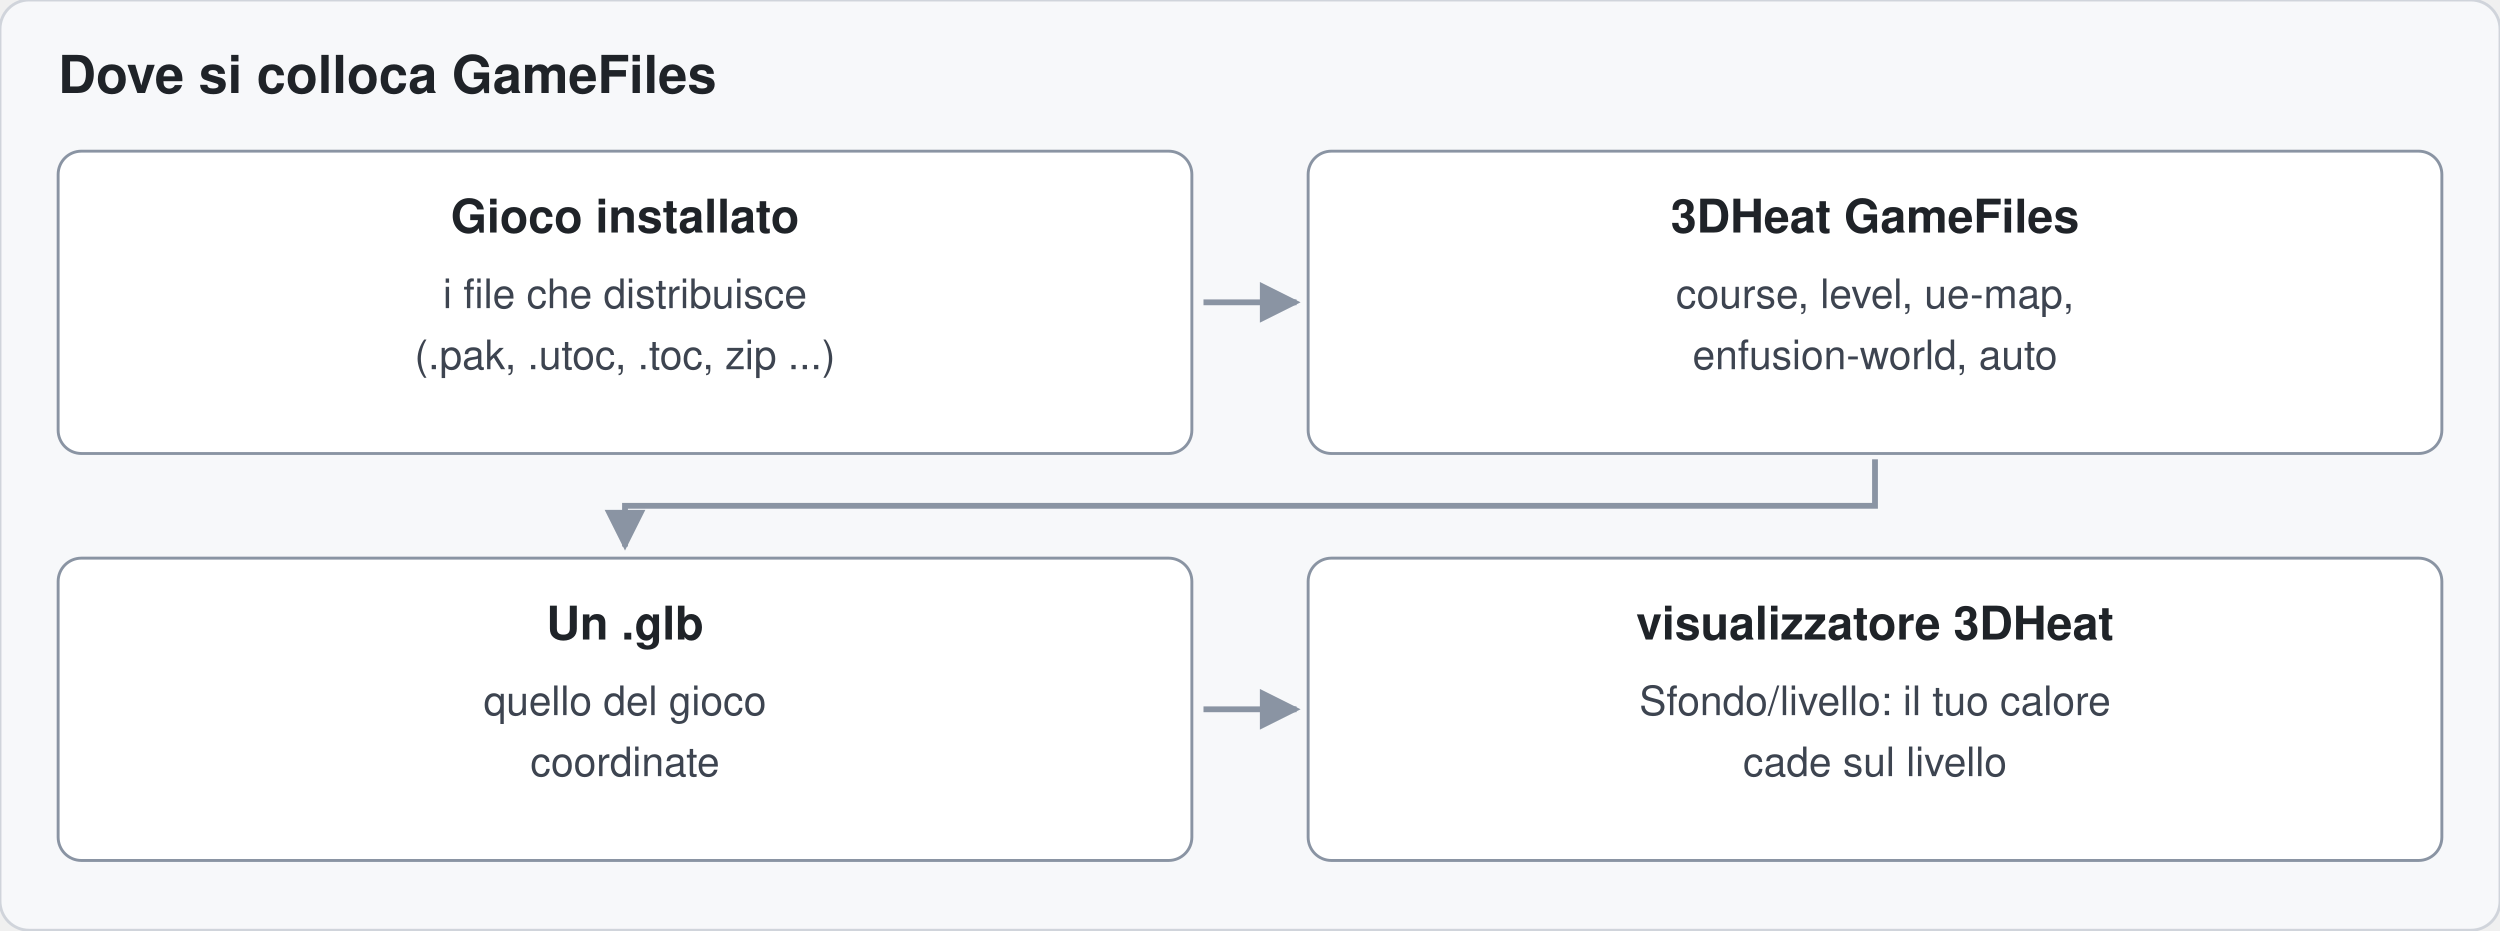
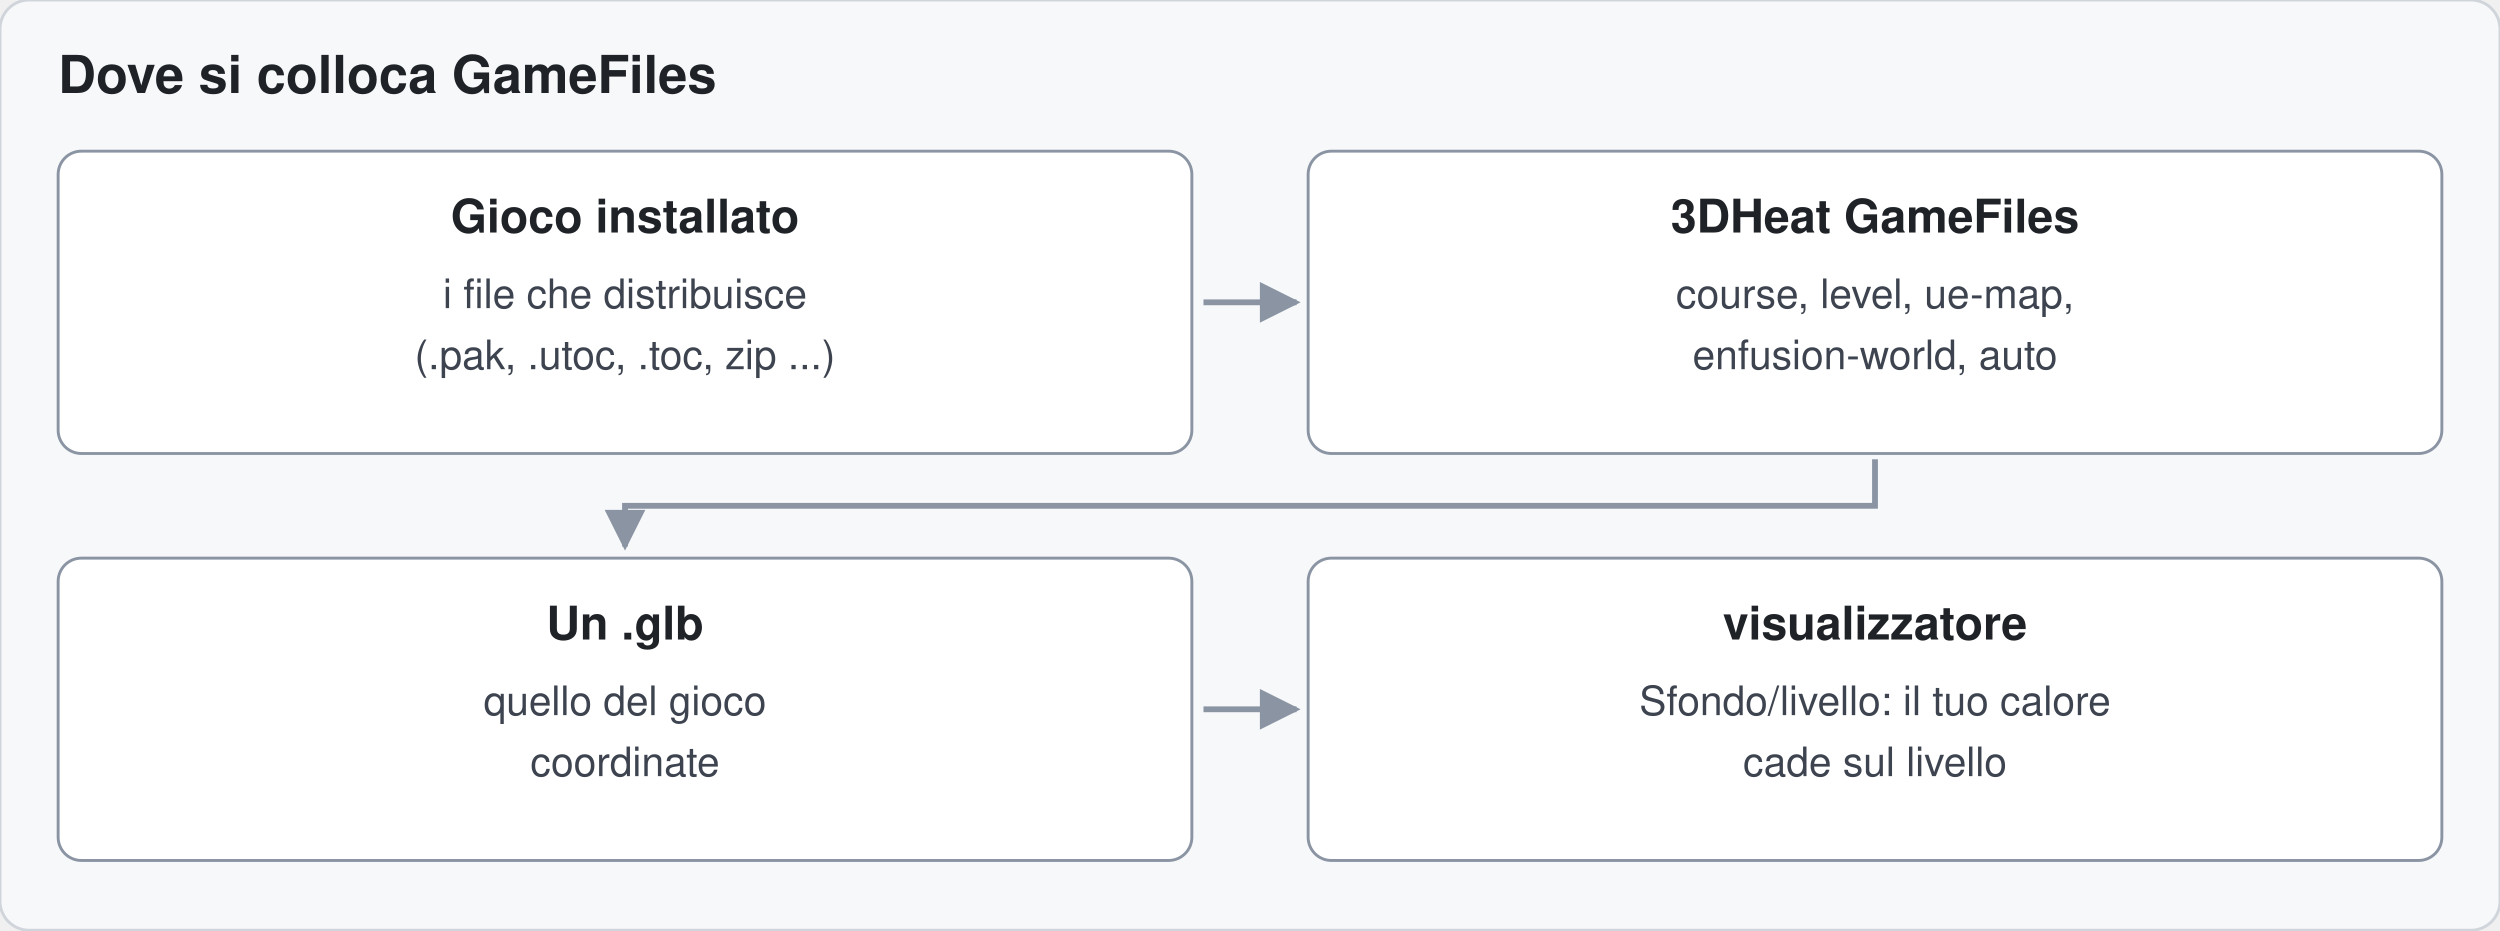
<svg xmlns="http://www.w3.org/2000/svg" width="860" height="320" viewBox="0 0 860 320" role="img" aria-label="Where GameFiles fits">
  <rect width="860" height="320" rx="10" fill="#f7f8fa" stroke="#d0d4db" />
  <defs>
    <marker id="a" viewBox="0 0 10 10" refX="9" refY="5" markerWidth="7" markerHeight="7" orient="auto-start-reverse">
      <path d="M0,0 L10,5 L0,10 z" fill="#8a94a3" />
    </marker>
  </defs>
  <text x="20" y="32" font-family="Segoe UI,Helvetica,Arial,sans-serif" font-size="18" font-weight="600" fill="#1f2328" text-anchor="start">Dove si colloca GameFiles</text>
  <rect x="20" y="52" width="390" height="104" rx="8" fill="#ffffff" stroke="#8a94a3" />
  <text x="215" y="80" font-family="Segoe UI,Helvetica,Arial,sans-serif" font-size="16" font-weight="600" fill="#1f2328" text-anchor="middle">Gioco installato</text>
  <text x="215" y="106" font-family="Segoe UI,Helvetica,Arial,sans-serif" font-size="14" font-weight="400" fill="#3d4450" text-anchor="middle">i file che distribuisce</text>
  <text x="215" y="127" font-family="Segoe UI,Helvetica,Arial,sans-serif" font-size="14" font-weight="400" fill="#3d4450" text-anchor="middle">(.pak, .utoc, .toc, zip ...)</text>
  <rect x="450" y="52" width="390" height="104" rx="8" fill="#ffffff" stroke="#8a94a3" />
  <text x="645" y="80" font-family="Segoe UI,Helvetica,Arial,sans-serif" font-size="16" font-weight="600" fill="#1f2328" text-anchor="middle">3DHeat GameFiles</text>
  <text x="645" y="106" font-family="Segoe UI,Helvetica,Arial,sans-serif" font-size="14" font-weight="400" fill="#3d4450" text-anchor="middle">course, level, ue-map,</text>
  <text x="645" y="127" font-family="Segoe UI,Helvetica,Arial,sans-serif" font-size="14" font-weight="400" fill="#3d4450" text-anchor="middle">enfusion-world, auto</text>
  <rect x="20" y="192" width="390" height="104" rx="8" fill="#ffffff" stroke="#8a94a3" />
  <text x="215" y="220" font-family="Segoe UI,Helvetica,Arial,sans-serif" font-size="16" font-weight="600" fill="#1f2328" text-anchor="middle">Un .glb</text>
  <text x="215" y="246" font-family="Segoe UI,Helvetica,Arial,sans-serif" font-size="14" font-weight="400" fill="#3d4450" text-anchor="middle">quello del gioco</text>
  <text x="215" y="267" font-family="Segoe UI,Helvetica,Arial,sans-serif" font-size="14" font-weight="400" fill="#3d4450" text-anchor="middle">coordinate</text>
  <rect x="450" y="192" width="390" height="104" rx="8" fill="#ffffff" stroke="#8a94a3" />
-   <text x="645" y="220" font-family="Segoe UI,Helvetica,Arial,sans-serif" font-size="16" font-weight="600" fill="#1f2328" text-anchor="middle">visualizzatore 3DHeat</text>
+   <text x="645" y="220" font-family="Segoe UI,Helvetica,Arial,sans-serif" font-size="16" font-weight="600" fill="#1f2328" text-anchor="middle">visualizzatore</text>
  <text x="645" y="246" font-family="Segoe UI,Helvetica,Arial,sans-serif" font-size="14" font-weight="400" fill="#3d4450" text-anchor="middle">Sfondo/livello: il tuo calore</text>
  <text x="645" y="267" font-family="Segoe UI,Helvetica,Arial,sans-serif" font-size="14" font-weight="400" fill="#3d4450" text-anchor="middle">cade sul livello</text>
  <line x1="414" y1="104.0" x2="446" y2="104.0" stroke="#8a94a3" stroke-width="2" marker-end="url(#a)" />
  <path d="M645,158 V174 H215 V188" fill="none" stroke="#8a94a3" stroke-width="2" marker-end="url(#a)" />
  <line x1="414" y1="244.0" x2="446" y2="244.0" stroke="#8a94a3" stroke-width="2" marker-end="url(#a)" />
</svg>
